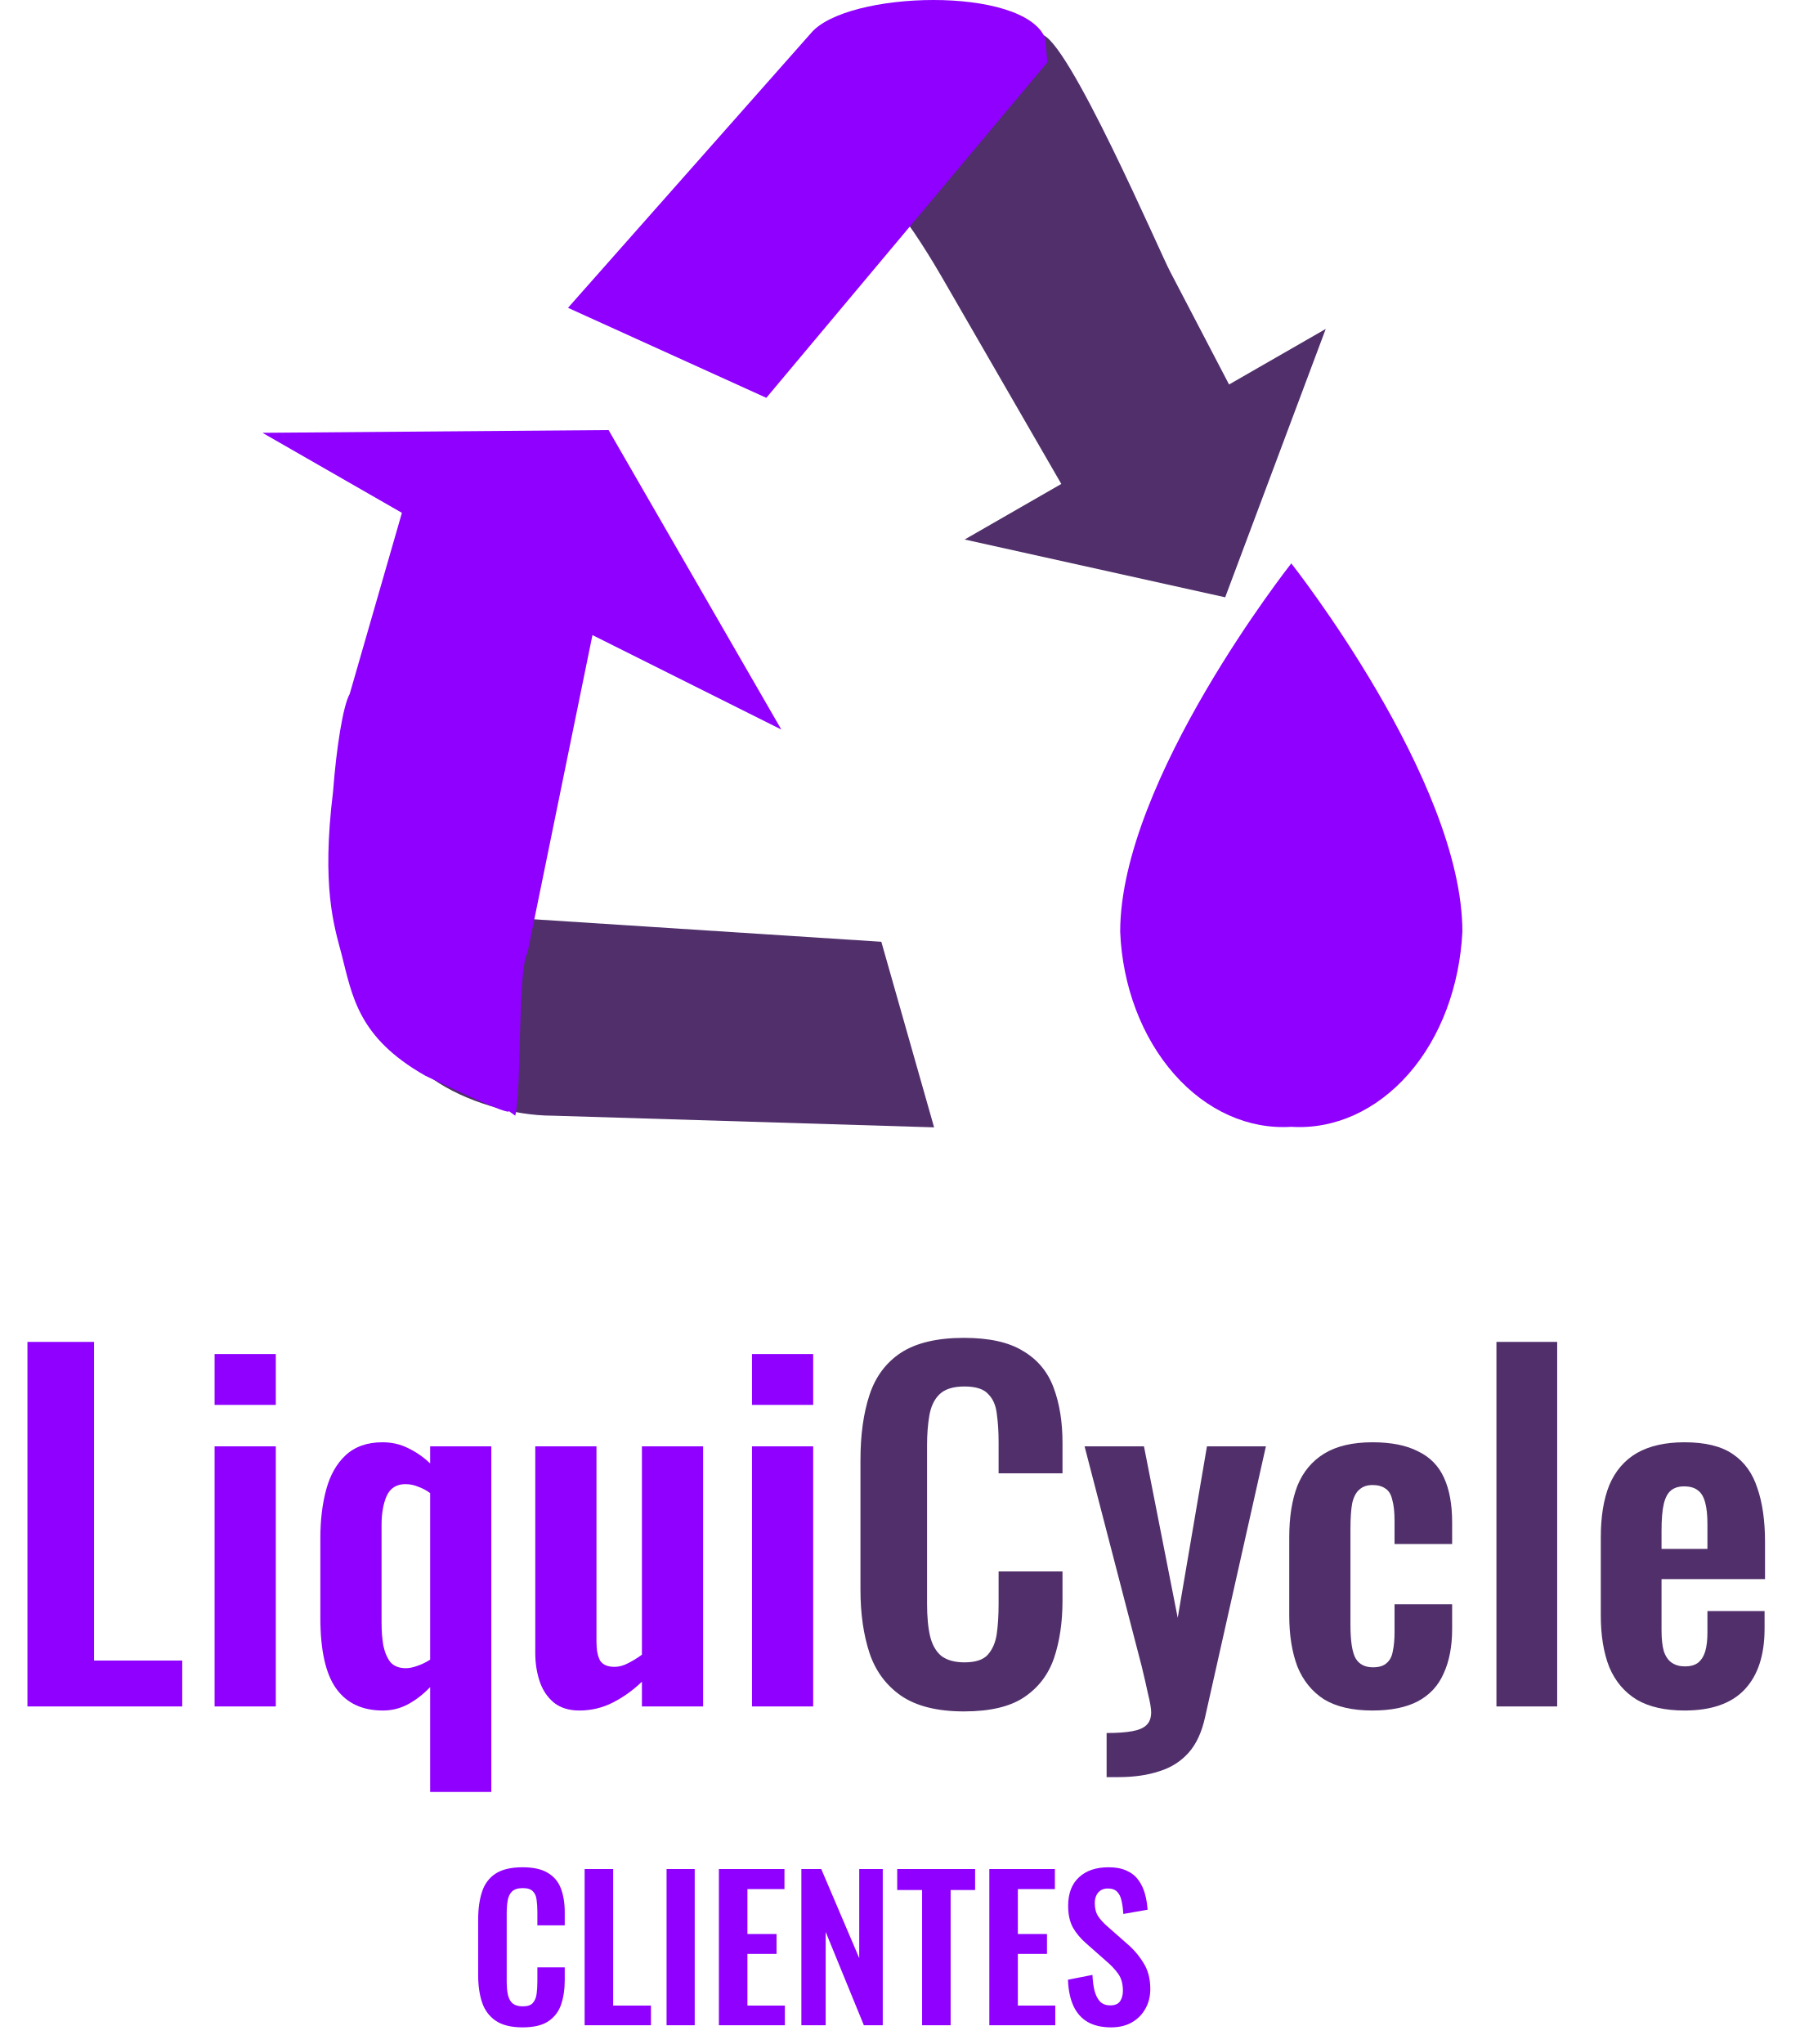
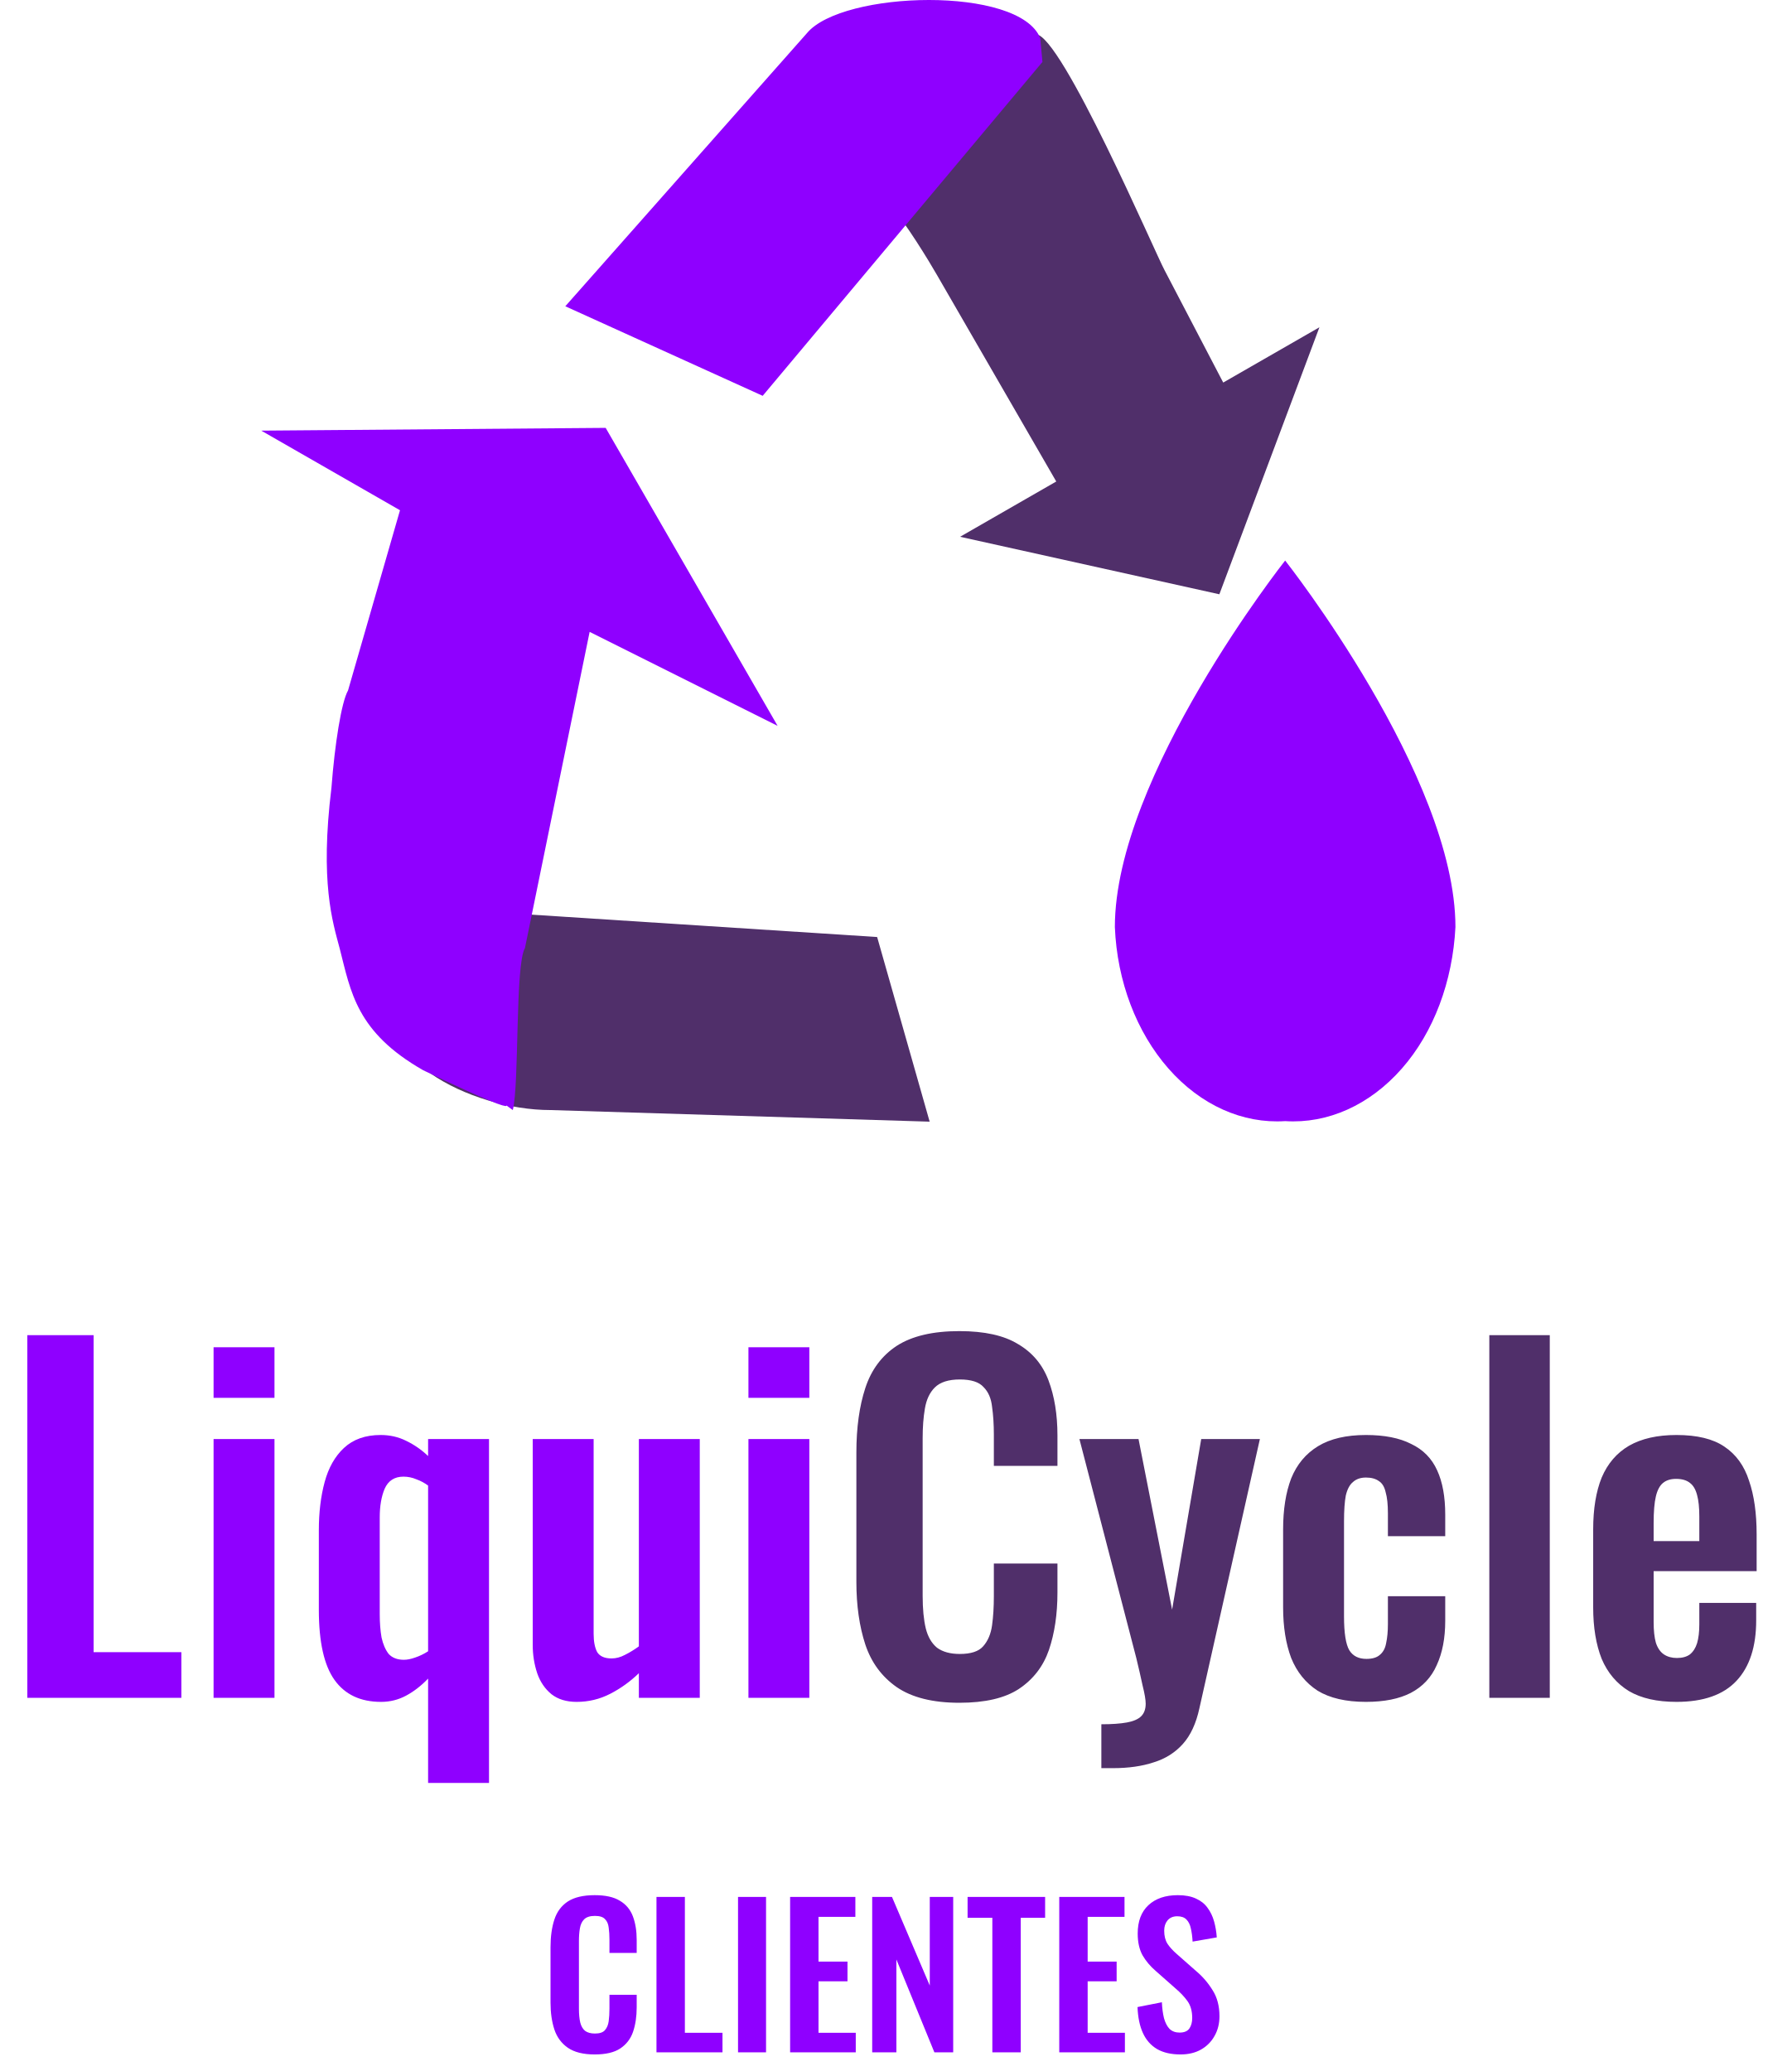
- <svg xmlns="http://www.w3.org/2000/svg" width="96" height="109" viewBox="0 0 96 109" fill="none">
+ <svg xmlns="http://www.w3.org/2000/svg" width="96" height="111" viewBox="0 0 96 111" fill="none">
  <path d="M1.464 91V71.56H5.016V88.552H9.72V91H1.464ZM11.446 91V77.128H14.71V91H11.446ZM11.446 74.92V72.208H14.71V74.92H11.446ZM22.943 95.56V89.968C22.575 90.352 22.183 90.656 21.767 90.88C21.351 91.104 20.903 91.216 20.423 91.216C19.319 91.216 18.487 90.824 17.927 90.04C17.367 89.256 17.087 88 17.087 86.272V82.024C17.087 81.064 17.191 80.2 17.399 79.432C17.607 78.664 17.951 78.056 18.431 77.608C18.927 77.144 19.583 76.912 20.399 76.912C20.895 76.912 21.351 77.016 21.767 77.224C22.199 77.432 22.591 77.704 22.943 78.04V77.128H26.207V95.56H22.943ZM21.647 88.96C21.823 88.96 22.023 88.92 22.247 88.84C22.487 88.76 22.719 88.648 22.943 88.504V79.624C22.751 79.48 22.543 79.368 22.319 79.288C22.095 79.192 21.863 79.144 21.623 79.144C21.143 79.144 20.807 79.36 20.615 79.792C20.439 80.208 20.351 80.72 20.351 81.328V86.512C20.351 86.976 20.383 87.392 20.447 87.76C20.527 88.128 20.655 88.424 20.831 88.648C21.023 88.856 21.295 88.96 21.647 88.96ZM30.902 91.216C30.358 91.216 29.91 91.08 29.558 90.808C29.206 90.52 28.95 90.144 28.79 89.68C28.63 89.2 28.55 88.696 28.55 88.168V77.128H31.814V87.568C31.814 87.984 31.878 88.312 32.006 88.552C32.15 88.776 32.406 88.888 32.774 88.888C33.014 88.888 33.254 88.824 33.494 88.696C33.75 88.568 33.998 88.416 34.238 88.24V77.128H37.502V91H34.238V89.68C33.774 90.128 33.262 90.496 32.702 90.784C32.142 91.072 31.542 91.216 30.902 91.216ZM40.11 91V77.128H43.374V91H40.11ZM40.11 74.92V72.208H43.374V74.92H40.11Z" fill="#8F00FF" />
  <path d="M51.415 91.264C49.991 91.264 48.871 90.984 48.055 90.424C47.255 89.864 46.695 89.104 46.375 88.144C46.055 87.168 45.895 86.048 45.895 84.784V77.848C45.895 76.52 46.055 75.368 46.375 74.392C46.695 73.416 47.255 72.664 48.055 72.136C48.871 71.608 49.991 71.344 51.415 71.344C52.759 71.344 53.807 71.576 54.559 72.04C55.327 72.488 55.871 73.136 56.191 73.984C56.511 74.832 56.671 75.816 56.671 76.936V78.568H53.263V76.888C53.263 76.344 53.231 75.848 53.167 75.4C53.119 74.952 52.967 74.6 52.711 74.344C52.471 74.072 52.047 73.936 51.439 73.936C50.831 73.936 50.383 74.08 50.095 74.368C49.823 74.64 49.647 75.016 49.567 75.496C49.487 75.96 49.447 76.488 49.447 77.08V85.528C49.447 86.232 49.503 86.816 49.615 87.28C49.727 87.728 49.927 88.072 50.215 88.312C50.519 88.536 50.927 88.648 51.439 88.648C52.031 88.648 52.447 88.512 52.687 88.24C52.943 87.952 53.103 87.576 53.167 87.112C53.231 86.648 53.263 86.128 53.263 85.552V83.8H56.671V85.36C56.671 86.512 56.519 87.536 56.215 88.432C55.911 89.312 55.375 90.008 54.607 90.52C53.855 91.016 52.791 91.264 51.415 91.264ZM59.024 94.768V92.416C59.584 92.416 60.04 92.384 60.392 92.32C60.744 92.256 61 92.144 61.16 91.984C61.32 91.824 61.4 91.6 61.4 91.312C61.4 91.104 61.344 90.776 61.232 90.328C61.136 89.88 61.024 89.392 60.896 88.864L57.848 77.128H61.016L62.816 86.272L64.376 77.128H67.52L64.28 91.552C64.104 92.368 63.808 93.008 63.392 93.472C62.976 93.936 62.456 94.264 61.832 94.456C61.208 94.664 60.48 94.768 59.648 94.768H59.024ZM73.205 91.216C72.133 91.216 71.269 91.016 70.613 90.616C69.973 90.2 69.501 89.616 69.197 88.864C68.909 88.096 68.765 87.192 68.765 86.152V81.976C68.765 80.904 68.909 79.992 69.197 79.24C69.501 78.488 69.981 77.912 70.637 77.512C71.293 77.112 72.149 76.912 73.205 76.912C74.197 76.912 75.005 77.072 75.629 77.392C76.269 77.696 76.733 78.168 77.021 78.808C77.309 79.432 77.453 80.224 77.453 81.184V82.336H74.381V81.112C74.381 80.632 74.341 80.256 74.261 79.984C74.197 79.696 74.077 79.496 73.901 79.384C73.725 79.256 73.493 79.192 73.205 79.192C72.917 79.192 72.685 79.272 72.509 79.432C72.333 79.576 72.205 79.816 72.125 80.152C72.061 80.488 72.029 80.952 72.029 81.544V86.632C72.029 87.528 72.125 88.136 72.317 88.456C72.509 88.76 72.813 88.912 73.229 88.912C73.549 88.912 73.789 88.84 73.949 88.696C74.125 88.552 74.237 88.344 74.285 88.072C74.349 87.784 74.381 87.44 74.381 87.04V85.552H77.453V86.872C77.453 87.8 77.301 88.592 76.997 89.248C76.709 89.904 76.245 90.4 75.605 90.736C74.981 91.056 74.181 91.216 73.205 91.216ZM79.816 91V71.56H83.056V91H79.816ZM89.846 91.216C88.806 91.216 87.958 91.024 87.302 90.64C86.646 90.24 86.158 89.664 85.838 88.912C85.534 88.144 85.382 87.224 85.382 86.152V81.976C85.382 80.872 85.534 79.944 85.838 79.192C86.158 78.44 86.646 77.872 87.302 77.488C87.974 77.104 88.822 76.912 89.846 76.912C90.95 76.912 91.806 77.12 92.414 77.536C93.038 77.952 93.478 78.56 93.734 79.36C94.006 80.144 94.142 81.104 94.142 82.24V84.208H88.622V86.944C88.622 87.392 88.662 87.76 88.742 88.048C88.838 88.336 88.982 88.544 89.174 88.672C89.366 88.8 89.598 88.864 89.87 88.864C90.158 88.864 90.39 88.8 90.566 88.672C90.742 88.528 90.87 88.328 90.95 88.072C91.03 87.8 91.07 87.464 91.07 87.064V85.912H94.118V86.848C94.118 88.256 93.766 89.336 93.062 90.088C92.358 90.84 91.286 91.216 89.846 91.216ZM88.622 82.6H91.07V81.28C91.07 80.8 91.03 80.416 90.95 80.128C90.87 79.824 90.742 79.608 90.566 79.48C90.39 79.336 90.142 79.264 89.822 79.264C89.534 79.264 89.302 79.336 89.126 79.48C88.95 79.624 88.822 79.864 88.742 80.2C88.662 80.536 88.622 81.016 88.622 81.64V82.6Z" fill="#502F6A" />
  <path d="M47.008 50.222L49.822 60.118L29.496 59.496C25.23 59.496 19.304 56.533 21.437 52.652L26.415 48.889L47.008 50.222Z" fill="#502F6A" />
  <path d="M32.459 22.933L41.674 38.904L31.6 33.867L28.133 50.815C27.6 51.704 27.837 58.104 27.482 59.496C25.763 58.282 29.881 60.83 22.681 57.363C19.096 55.319 18.8 53.156 18.207 50.844C17.822 49.393 17.141 47.289 17.763 42.222C17.941 39.882 18.296 37.63 18.652 37.007L21.437 27.348L14 23.081L32.459 22.933Z" fill="#8F00FF" />
  <path d="M59.748 49.689C59.867 52.593 60.904 55.319 62.622 57.274C64.341 59.23 66.593 60.237 68.874 60.089C71.156 60.237 73.407 59.23 75.126 57.274C76.844 55.319 77.852 52.593 78 49.689C78 41.6 68.874 30.044 68.874 30.044C68.874 30.044 59.748 41.6 59.748 49.689Z" fill="#8F00FF" />
  <path d="M65.348 31.852L51.452 28.77L56.607 25.807L50.207 14.726C49.852 14.104 48.459 11.793 47.718 11.052L55.511 1.837C56.874 1.837 61.941 13.63 62.415 14.489L65.555 20.504L70.711 17.541L65.348 31.852Z" fill="#502F6A" />
  <path d="M40.874 21.215L30.296 16.415L43.245 1.778C45.141 -0.504 54.622 -0.77 55.748 2.044L55.867 3.319L40.874 21.215Z" fill="#8F00FF" />
-   <path d="M27.87 108.113C27.259 108.113 26.779 107.993 26.43 107.753C26.087 107.513 25.847 107.187 25.71 106.776C25.573 106.358 25.504 105.878 25.504 105.336V102.363C25.504 101.794 25.573 101.301 25.71 100.882C25.847 100.464 26.087 100.142 26.43 99.915C26.779 99.689 27.259 99.576 27.87 99.576C28.446 99.576 28.895 99.675 29.217 99.874C29.546 100.066 29.779 100.344 29.917 100.707C30.054 101.071 30.122 101.493 30.122 101.973V102.672H28.662V101.952C28.662 101.719 28.648 101.506 28.621 101.314C28.6 101.122 28.535 100.971 28.425 100.862C28.322 100.745 28.141 100.687 27.88 100.687C27.619 100.687 27.427 100.749 27.304 100.872C27.187 100.989 27.112 101.15 27.078 101.355C27.043 101.554 27.026 101.781 27.026 102.034V105.655C27.026 105.957 27.05 106.207 27.098 106.406C27.146 106.598 27.232 106.745 27.355 106.848C27.486 106.944 27.661 106.992 27.88 106.992C28.134 106.992 28.312 106.934 28.415 106.817C28.525 106.694 28.593 106.533 28.621 106.334C28.648 106.135 28.662 105.912 28.662 105.665V104.914H30.122V105.583C30.122 106.077 30.057 106.515 29.927 106.899C29.797 107.277 29.567 107.575 29.238 107.794C28.915 108.007 28.459 108.113 27.87 108.113ZM31.182 108V99.669H32.704V106.951H34.72V108H31.182ZM35.553 108V99.669H37.054V108H35.553ZM38.344 108V99.669H41.841V100.738H39.866V103.135H41.419V104.194H39.866V106.951H41.862V108H38.344ZM42.743 108V99.669H43.803L45.829 104.421V99.669H47.084V108H46.076L44.039 103.022V108H42.743ZM49.182 108V100.79H47.855V99.669H52.01V100.79H50.704V108H49.182ZM52.768 108V99.669H56.265V100.738H54.29V103.135H55.843V104.194H54.29V106.951H56.286V108H52.768ZM59.266 108.113C58.765 108.113 58.347 108.017 58.011 107.825C57.675 107.626 57.421 107.338 57.25 106.961C57.078 106.584 56.983 106.121 56.962 105.573L58.268 105.315C58.282 105.638 58.32 105.922 58.381 106.169C58.45 106.416 58.549 106.608 58.68 106.745C58.817 106.875 58.995 106.941 59.215 106.941C59.461 106.941 59.636 106.869 59.739 106.725C59.842 106.574 59.893 106.385 59.893 106.159C59.893 105.795 59.811 105.497 59.647 105.264C59.482 105.031 59.263 104.798 58.988 104.565L57.939 103.639C57.644 103.385 57.408 103.104 57.229 102.795C57.058 102.48 56.972 102.093 56.972 101.633C56.972 100.975 57.164 100.467 57.548 100.111C57.932 99.754 58.457 99.576 59.122 99.576C59.513 99.576 59.839 99.638 60.099 99.761C60.36 99.878 60.565 100.042 60.716 100.255C60.874 100.467 60.99 100.711 61.066 100.985C61.141 101.253 61.189 101.537 61.21 101.839L59.914 102.065C59.9 101.805 59.869 101.571 59.821 101.366C59.78 101.16 59.701 100.999 59.585 100.882C59.475 100.766 59.31 100.707 59.091 100.707C58.865 100.707 58.69 100.783 58.566 100.934C58.45 101.078 58.392 101.259 58.392 101.479C58.392 101.76 58.45 101.993 58.566 102.178C58.683 102.357 58.851 102.542 59.071 102.734L60.109 103.649C60.452 103.937 60.744 104.277 60.984 104.667C61.23 105.051 61.354 105.518 61.354 106.066C61.354 106.464 61.265 106.817 61.087 107.126C60.915 107.434 60.672 107.678 60.356 107.856C60.048 108.027 59.684 108.113 59.266 108.113Z" fill="#8F00FF" />
+   <path d="M31.87 110.113C31.259 110.113 30.779 109.993 30.43 109.753C30.087 109.513 29.847 109.187 29.71 108.776C29.573 108.358 29.504 107.878 29.504 107.336V104.363C29.504 103.794 29.573 103.301 29.71 102.882C29.847 102.464 30.087 102.142 30.43 101.915C30.779 101.689 31.259 101.576 31.87 101.576C32.446 101.576 32.895 101.675 33.217 101.874C33.546 102.066 33.779 102.344 33.917 102.707C34.054 103.071 34.122 103.493 34.122 103.973V104.672H32.662V103.952C32.662 103.719 32.648 103.506 32.621 103.314C32.6 103.122 32.535 102.971 32.425 102.862C32.322 102.745 32.141 102.687 31.88 102.687C31.619 102.687 31.427 102.749 31.304 102.872C31.187 102.989 31.112 103.15 31.078 103.355C31.043 103.554 31.026 103.781 31.026 104.034V107.655C31.026 107.957 31.05 108.207 31.098 108.406C31.146 108.598 31.232 108.745 31.355 108.848C31.486 108.944 31.661 108.992 31.88 108.992C32.134 108.992 32.312 108.934 32.415 108.817C32.525 108.694 32.593 108.533 32.621 108.334C32.648 108.135 32.662 107.912 32.662 107.665V106.914H34.122V107.583C34.122 108.077 34.057 108.515 33.927 108.899C33.797 109.277 33.567 109.575 33.238 109.794C32.915 110.007 32.459 110.113 31.87 110.113ZM35.182 110V101.669H36.704V108.951H38.72V110H35.182ZM39.553 110V101.669H41.054V110H39.553ZM42.344 110V101.669H45.841V102.738H43.866V105.135H45.419V106.194H43.866V108.951H45.862V110H42.344ZM46.743 110V101.669H47.803L49.829 106.421V101.669H51.084V110H50.076L48.039 105.022V110H46.743ZM53.182 110V102.79H51.855V101.669H56.01V102.79H54.704V110H53.182ZM56.768 110V101.669H60.265V102.738H58.29V105.135H59.843V106.194H58.29V108.951H60.286V110H56.768ZM63.266 110.113C62.765 110.113 62.347 110.017 62.011 109.825C61.675 109.626 61.421 109.338 61.25 108.961C61.078 108.584 60.983 108.121 60.962 107.573L62.268 107.315C62.282 107.638 62.32 107.922 62.381 108.169C62.45 108.416 62.549 108.608 62.68 108.745C62.817 108.875 62.995 108.941 63.215 108.941C63.461 108.941 63.636 108.869 63.739 108.725C63.842 108.574 63.893 108.385 63.893 108.159C63.893 107.795 63.811 107.497 63.647 107.264C63.482 107.031 63.263 106.798 62.988 106.565L61.939 105.639C61.644 105.385 61.408 105.104 61.229 104.795C61.058 104.48 60.972 104.093 60.972 103.633C60.972 102.975 61.164 102.467 61.548 102.111C61.932 101.754 62.457 101.576 63.122 101.576C63.513 101.576 63.839 101.638 64.099 101.761C64.36 101.878 64.565 102.042 64.716 102.255C64.874 102.467 64.99 102.711 65.066 102.985C65.141 103.253 65.189 103.537 65.21 103.839L63.914 104.065C63.9 103.805 63.869 103.571 63.821 103.366C63.78 103.16 63.701 102.999 63.585 102.882C63.475 102.766 63.31 102.707 63.091 102.707C62.865 102.707 62.69 102.783 62.566 102.934C62.45 103.078 62.392 103.259 62.392 103.479C62.392 103.76 62.45 103.993 62.566 104.178C62.683 104.357 62.851 104.542 63.071 104.734L64.109 105.649C64.452 105.937 64.744 106.277 64.984 106.667C65.231 107.051 65.354 107.518 65.354 108.066C65.354 108.464 65.265 108.817 65.087 109.126C64.915 109.434 64.672 109.678 64.356 109.856C64.048 110.027 63.684 110.113 63.266 110.113Z" fill="#8F00FF" />
</svg>
